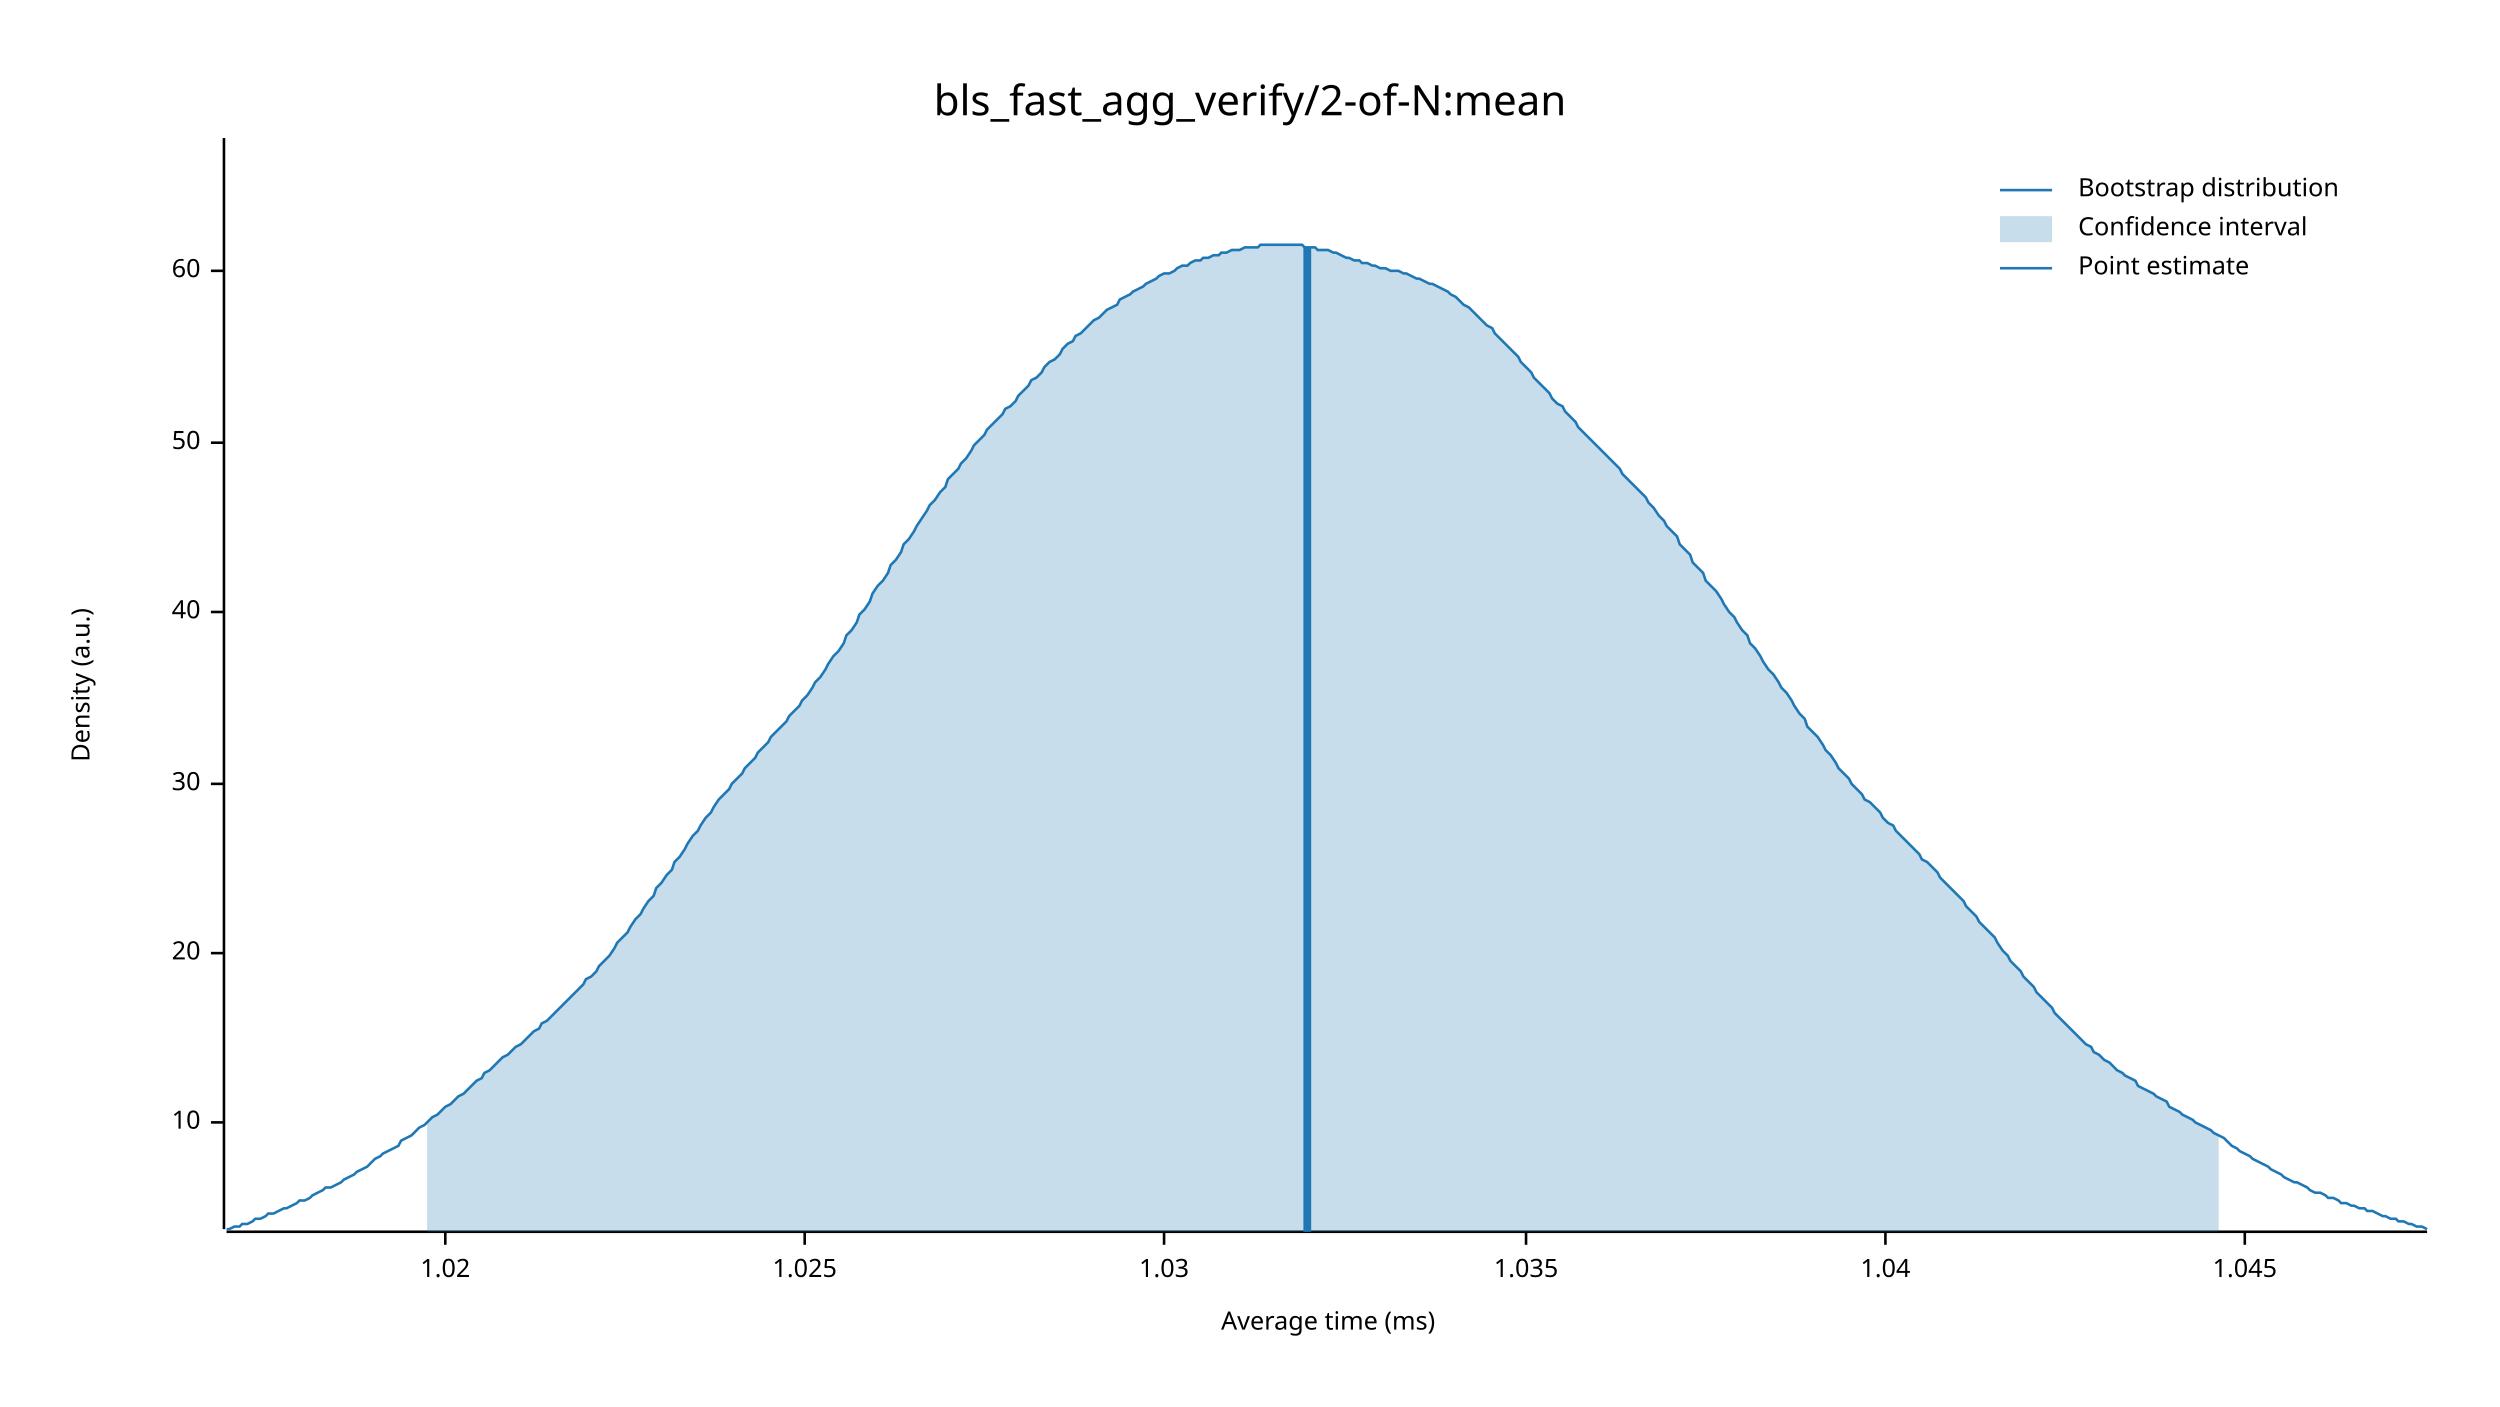
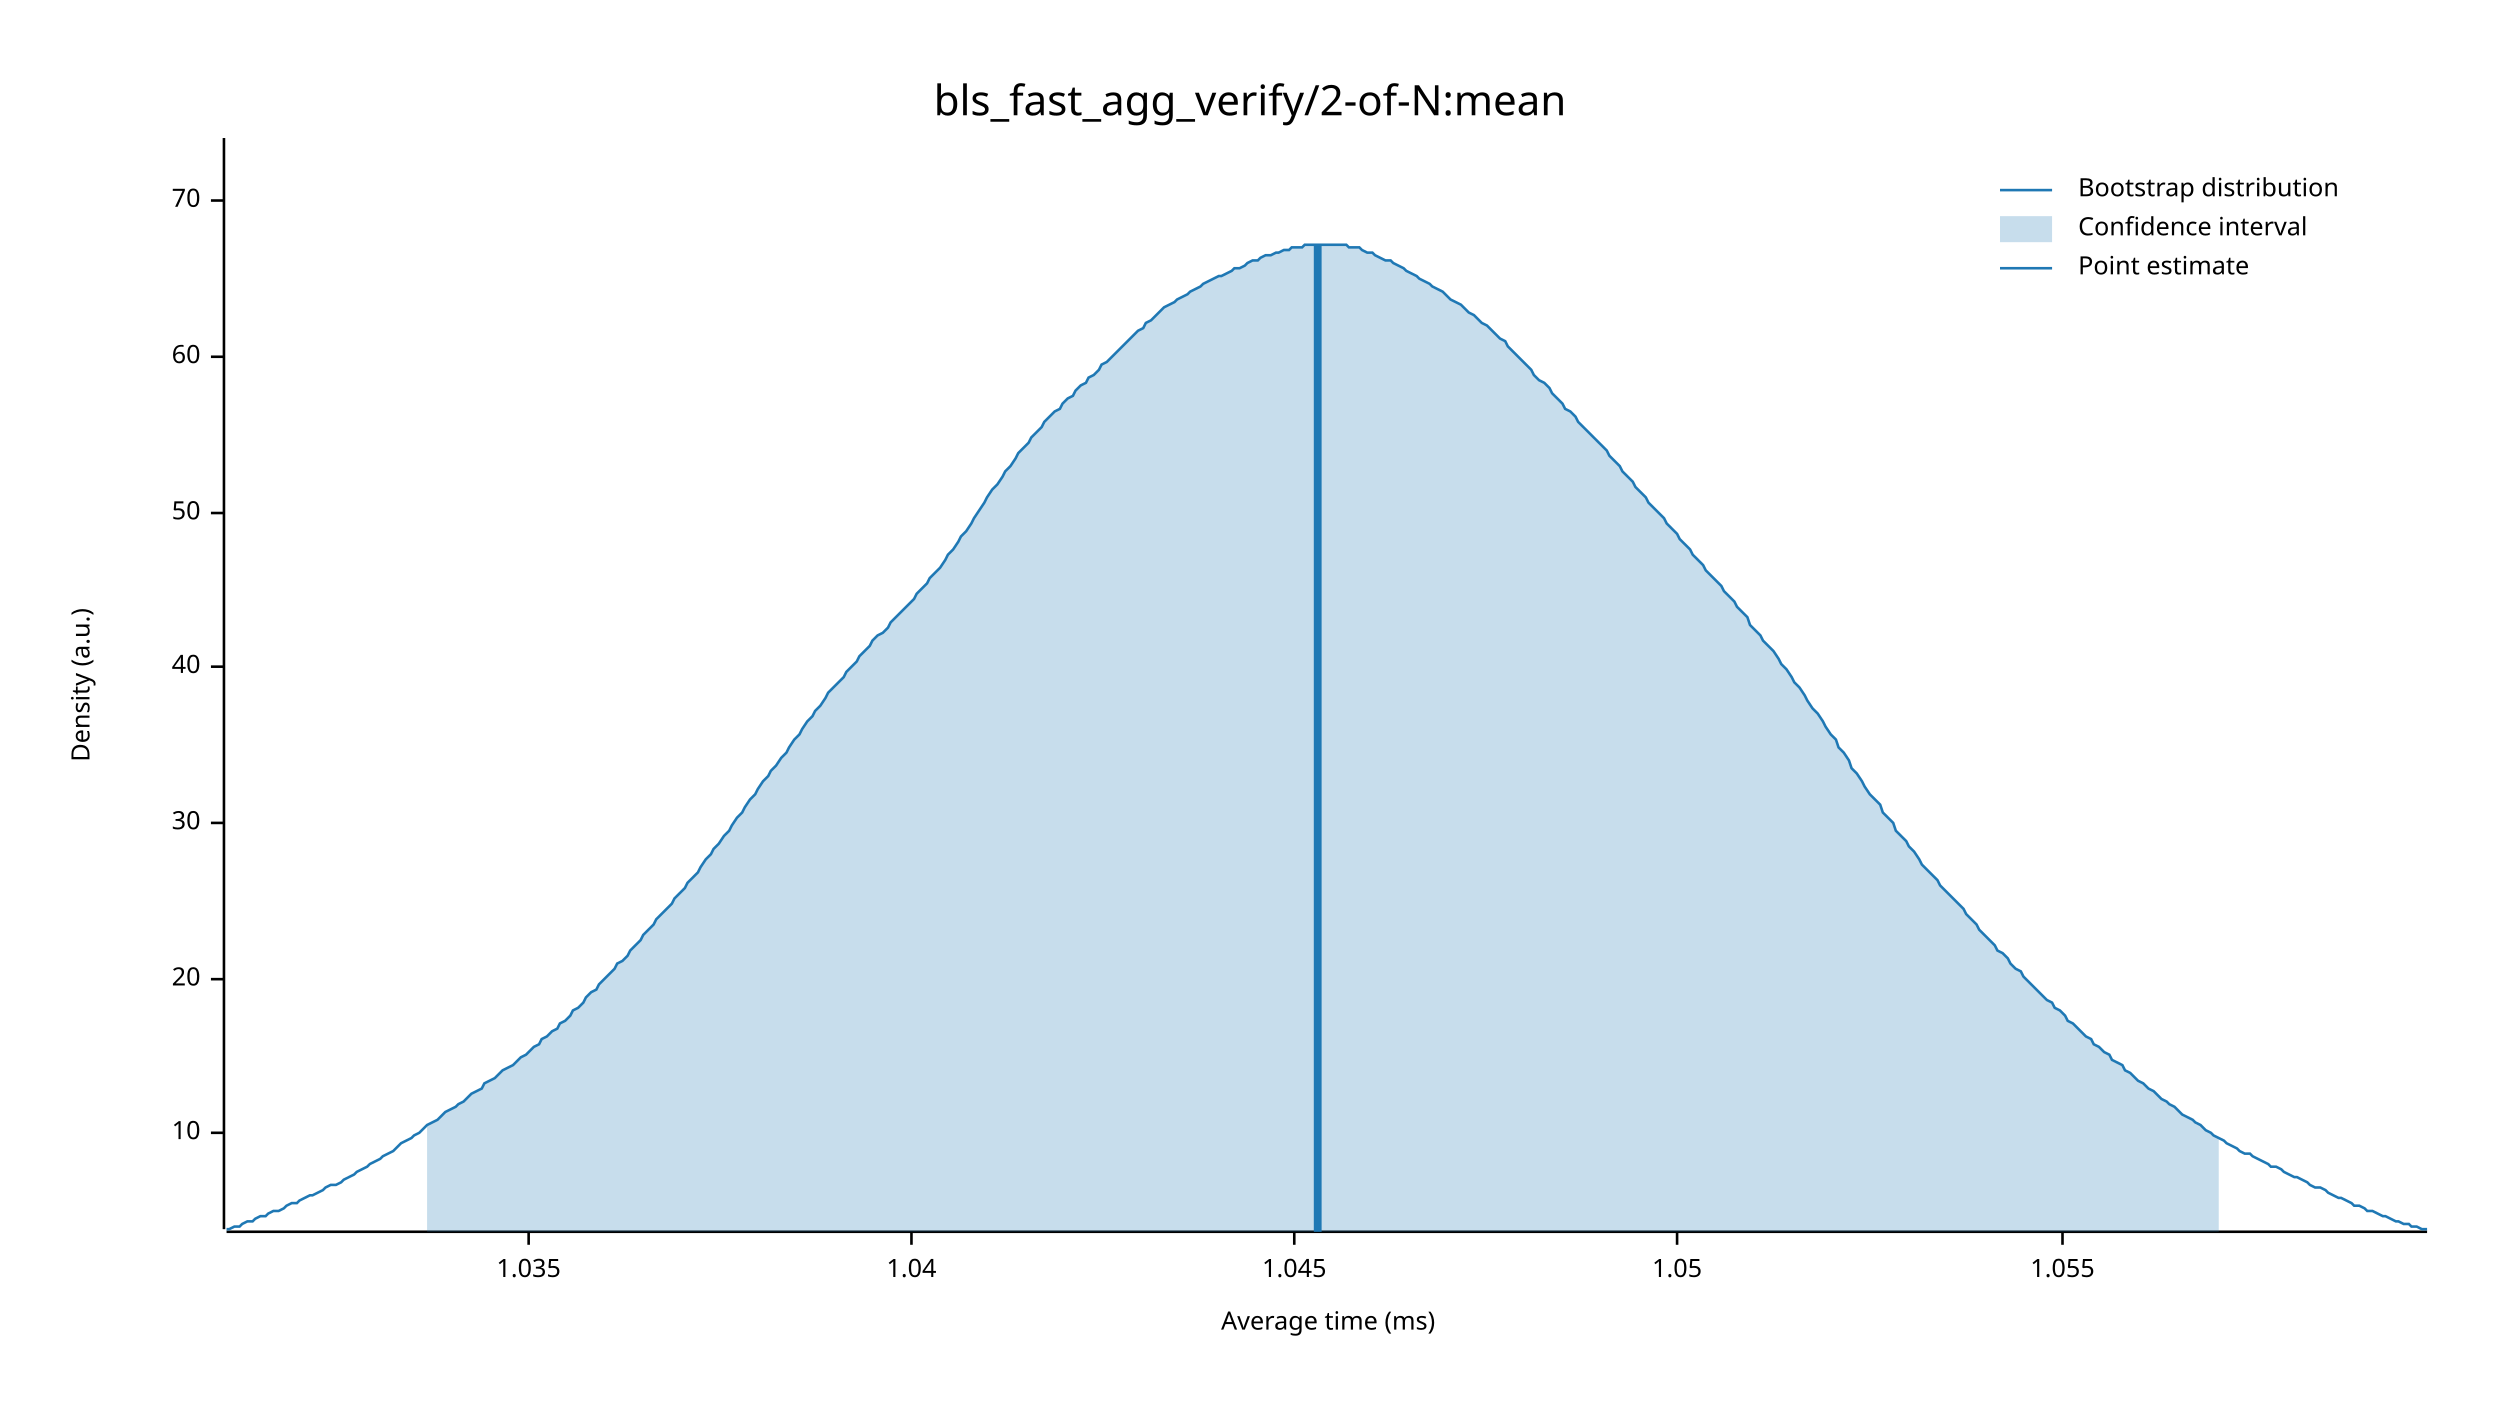
<svg xmlns="http://www.w3.org/2000/svg" width="960" height="540" viewBox="0 0 960 540">
  <text x="480" y="32" dy="0.76em" text-anchor="middle" font-family="sans-serif" font-size="16.129" opacity="1" fill="#000000">
bls_fast_agg_verify/2-of-N:mean
</text>
  <text x="27" y="263" dy="0.76em" text-anchor="middle" font-family="sans-serif" font-size="9.677" opacity="1" fill="#000000" transform="rotate(270, 27, 263)">
Density (a.u.)
</text>
  <text x="510" y="513" dy="-0.5ex" text-anchor="middle" font-family="sans-serif" font-size="9.677" opacity="1" fill="#000000">
Average time (ms)
</text>
  <polyline fill="none" opacity="1" stroke="#000000" stroke-width="1" points="86,53 86,472 " />
-   <text x="77" y="431" dy="0.5ex" text-anchor="end" font-family="sans-serif" font-size="9.677" opacity="1" fill="#000000">
+   <text x="77" y="435" dy="0.5ex" text-anchor="end" font-family="sans-serif" font-size="9.677" opacity="1" fill="#000000">
10
</text>
-   <polyline fill="none" opacity="1" stroke="#000000" stroke-width="1" points="81,431 86,431 " />
-   <text x="77" y="366" dy="0.5ex" text-anchor="end" font-family="sans-serif" font-size="9.677" opacity="1" fill="#000000">
+   <polyline fill="none" opacity="1" stroke="#000000" stroke-width="1" points="81,435 86,435 " />
+   <text x="77" y="376" dy="0.5ex" text-anchor="end" font-family="sans-serif" font-size="9.677" opacity="1" fill="#000000">
20
</text>
-   <polyline fill="none" opacity="1" stroke="#000000" stroke-width="1" points="81,366 86,366 " />
-   <text x="77" y="301" dy="0.5ex" text-anchor="end" font-family="sans-serif" font-size="9.677" opacity="1" fill="#000000">
+   <polyline fill="none" opacity="1" stroke="#000000" stroke-width="1" points="81,376 86,376 " />
+   <text x="77" y="316" dy="0.5ex" text-anchor="end" font-family="sans-serif" font-size="9.677" opacity="1" fill="#000000">
30
</text>
-   <polyline fill="none" opacity="1" stroke="#000000" stroke-width="1" points="81,301 86,301 " />
-   <text x="77" y="235" dy="0.5ex" text-anchor="end" font-family="sans-serif" font-size="9.677" opacity="1" fill="#000000">
+   <polyline fill="none" opacity="1" stroke="#000000" stroke-width="1" points="81,316 86,316 " />
+   <text x="77" y="256" dy="0.5ex" text-anchor="end" font-family="sans-serif" font-size="9.677" opacity="1" fill="#000000">
40
</text>
-   <polyline fill="none" opacity="1" stroke="#000000" stroke-width="1" points="81,235 86,235 " />
-   <text x="77" y="170" dy="0.5ex" text-anchor="end" font-family="sans-serif" font-size="9.677" opacity="1" fill="#000000">
+   <polyline fill="none" opacity="1" stroke="#000000" stroke-width="1" points="81,256 86,256 " />
+   <text x="77" y="197" dy="0.5ex" text-anchor="end" font-family="sans-serif" font-size="9.677" opacity="1" fill="#000000">
50
</text>
-   <polyline fill="none" opacity="1" stroke="#000000" stroke-width="1" points="81,170 86,170 " />
-   <text x="77" y="104" dy="0.5ex" text-anchor="end" font-family="sans-serif" font-size="9.677" opacity="1" fill="#000000">
+   <polyline fill="none" opacity="1" stroke="#000000" stroke-width="1" points="81,197 86,197 " />
+   <text x="77" y="137" dy="0.5ex" text-anchor="end" font-family="sans-serif" font-size="9.677" opacity="1" fill="#000000">
60
</text>
-   <polyline fill="none" opacity="1" stroke="#000000" stroke-width="1" points="81,104 86,104 " />
+   <polyline fill="none" opacity="1" stroke="#000000" stroke-width="1" points="81,137 86,137 " />
+   <text x="77" y="77" dy="0.5ex" text-anchor="end" font-family="sans-serif" font-size="9.677" opacity="1" fill="#000000">
+ 70
+ </text>
+   <polyline fill="none" opacity="1" stroke="#000000" stroke-width="1" points="81,77 86,77 " />
  <polyline fill="none" opacity="1" stroke="#000000" stroke-width="1" points="87,473 932,473 " />
-   <text x="171" y="483" dy="0.76em" text-anchor="middle" font-family="sans-serif" font-size="9.677" opacity="1" fill="#000000">
- 1.02
- </text>
-   <polyline fill="none" opacity="1" stroke="#000000" stroke-width="1" points="171,473 171,478 " />
-   <text x="309" y="483" dy="0.76em" text-anchor="middle" font-family="sans-serif" font-size="9.677" opacity="1" fill="#000000">
- 1.025
- </text>
-   <polyline fill="none" opacity="1" stroke="#000000" stroke-width="1" points="309,473 309,478 " />
-   <text x="447" y="483" dy="0.76em" text-anchor="middle" font-family="sans-serif" font-size="9.677" opacity="1" fill="#000000">
- 1.03
- </text>
-   <polyline fill="none" opacity="1" stroke="#000000" stroke-width="1" points="447,473 447,478 " />
-   <text x="586" y="483" dy="0.76em" text-anchor="middle" font-family="sans-serif" font-size="9.677" opacity="1" fill="#000000">
+   <text x="203" y="483" dy="0.76em" text-anchor="middle" font-family="sans-serif" font-size="9.677" opacity="1" fill="#000000">
1.035
</text>
-   <polyline fill="none" opacity="1" stroke="#000000" stroke-width="1" points="586,473 586,478 " />
-   <text x="724" y="483" dy="0.76em" text-anchor="middle" font-family="sans-serif" font-size="9.677" opacity="1" fill="#000000">
+   <polyline fill="none" opacity="1" stroke="#000000" stroke-width="1" points="203,473 203,478 " />
+   <text x="350" y="483" dy="0.76em" text-anchor="middle" font-family="sans-serif" font-size="9.677" opacity="1" fill="#000000">
1.04
</text>
-   <polyline fill="none" opacity="1" stroke="#000000" stroke-width="1" points="724,473 724,478 " />
-   <text x="862" y="483" dy="0.76em" text-anchor="middle" font-family="sans-serif" font-size="9.677" opacity="1" fill="#000000">
+   <polyline fill="none" opacity="1" stroke="#000000" stroke-width="1" points="350,473 350,478 " />
+   <text x="497" y="483" dy="0.76em" text-anchor="middle" font-family="sans-serif" font-size="9.677" opacity="1" fill="#000000">
1.045
</text>
-   <polyline fill="none" opacity="1" stroke="#000000" stroke-width="1" points="862,473 862,478 " />
-   <polyline fill="none" opacity="1" stroke="#1F78B4" stroke-width="1" points="87,472 88,472 90,471 92,471 93,470 95,470 97,469 98,468 100,468 102,467 103,466 105,466 107,465 109,464 110,464 112,463 114,462 115,461 117,461 119,460 120,459 122,458 124,457 125,456 127,456 129,455 131,454 132,453 134,452 136,451 137,450 139,449 141,448 142,447 144,445 146,444 147,443 149,442 151,441 153,440 154,438 156,437 158,436 159,435 161,433 163,432 164,431 166,429 168,428 169,427 171,425 173,424 175,422 176,421 178,420 180,418 181,417 183,415 185,414 186,412 188,411 190,409 191,408 193,406 195,405 197,403 198,402 200,401 202,399 203,398 205,396 207,395 208,393 210,392 212,390 214,388 215,387 217,385 219,383 220,382 222,380 224,378 225,376 227,375 229,373 230,371 232,369 234,367 236,364 237,362 239,360 241,358 242,356 244,353 246,351 247,349 249,346 251,344 252,341 254,339 256,336 258,334 259,331 261,329 263,326 264,324 266,321 268,319 269,317 271,314 273,312 274,310 276,307 278,305 280,303 281,301 283,299 285,297 286,295 288,293 290,291 291,289 293,287 295,285 296,283 298,281 300,279 302,277 303,275 305,273 307,271 308,269 310,267 312,264 313,262 315,260 317,257 318,255 320,252 322,250 324,247 325,244 327,242 329,239 330,236 332,234 334,231 335,228 337,225 339,223 341,220 342,217 344,215 346,212 347,209 349,207 351,204 352,202 354,199 356,196 357,194 359,192 361,189 363,187 364,184 366,182 368,180 369,178 371,176 373,173 374,171 376,169 378,167 379,165 381,163 383,161 385,159 386,157 388,156 390,154 391,152 393,150 395,148 396,146 398,145 400,143 401,141 403,139 405,138 407,136 408,134 410,132 412,131 413,129 415,128 417,126 418,125 420,123 422,122 423,121 425,119 427,118 429,117 430,115 432,114 434,113 435,112 437,111 439,110 440,109 442,108 444,107 445,106 447,105 449,105 451,104 452,103 454,102 456,102 457,101 459,100 461,100 462,99 464,99 466,98 468,98 469,97 471,97 473,96 474,96 476,96 478,95 479,95 481,95 483,95 484,94 486,94 488,94 490,94 491,94 493,94 495,94 496,94 498,94 500,94 501,95 503,95 505,95 506,96 508,96 510,96 512,97 513,97 515,98 517,99 518,99 520,100 522,100 523,101 525,101 527,102 528,102 530,103 532,103 534,104 535,104 537,104 539,105 540,105 542,106 544,107 545,107 547,108 549,109 550,109 552,110 554,111 556,112 557,113 559,114 561,116 562,117 564,118 566,120 567,121 569,123 571,125 573,126 574,128 576,130 578,132 579,133 581,135 583,137 584,139 586,141 588,143 589,145 591,147 593,149 595,151 596,153 598,155 600,156 601,158 603,160 605,162 606,164 608,166 610,168 611,169 613,171 615,173 617,175 618,176 620,178 622,180 623,182 625,184 627,186 628,187 630,189 632,191 633,193 635,195 637,198 639,200 640,202 642,204 644,206 645,209 647,211 649,213 650,216 652,218 654,220 655,223 657,225 659,227 661,230 662,232 664,235 666,237 667,239 669,242 671,244 672,247 674,249 676,252 677,254 679,257 681,259 683,262 684,264 686,266 688,269 689,271 691,274 693,276 694,279 696,281 698,283 700,286 701,288 703,290 705,293 706,295 708,297 710,299 711,301 713,303 715,305 716,307 718,308 720,310 722,312 723,314 725,316 727,317 728,319 730,321 732,323 733,324 735,326 737,328 738,330 740,331 742,333 744,335 745,337 747,339 749,341 750,342 752,344 754,346 755,348 757,350 759,352 760,354 762,356 764,358 766,360 767,362 769,365 771,367 772,369 774,371 776,373 777,375 779,377 781,379 782,381 784,383 786,385 788,387 789,389 791,391 793,393 794,394 796,396 798,398 799,399 801,401 803,402 804,404 806,405 808,407 810,408 811,409 813,411 815,412 816,413 818,414 820,415 821,417 823,418 825,419 827,420 828,421 830,422 832,423 833,425 835,426 837,427 838,428 840,429 842,430 843,431 845,432 847,433 849,434 850,435 852,436 854,437 855,438 857,440 859,441 860,442 862,443 864,444 865,445 867,446 869,447 871,448 872,449 874,450 876,451 877,452 879,453 881,454 882,454 884,455 886,456 887,457 889,458 891,458 893,459 894,460 896,460 898,461 899,462 901,462 903,463 904,463 906,464 908,464 909,465 911,465 913,466 915,467 916,467 918,468 920,468 921,469 923,469 925,470 926,470 928,471 930,471 932,472 " />
-   <polygon opacity="0.25" fill="#1F78B4" points="164,431 166,429 168,428 169,427 171,425 173,424 175,422 176,421 178,420 180,418 181,417 183,415 185,414 186,412 188,411 190,409 191,408 193,406 195,405 197,403 198,402 200,401 202,399 203,398 205,396 207,395 208,393 210,392 212,390 214,388 215,387 217,385 219,383 220,382 222,380 224,378 225,376 227,375 229,373 230,371 232,369 234,367 236,364 237,362 239,360 241,358 242,356 244,353 246,351 247,349 249,346 251,344 252,341 254,339 256,336 258,334 259,331 261,329 263,326 264,324 266,321 268,319 269,317 271,314 273,312 274,310 276,307 278,305 280,303 281,301 283,299 285,297 286,295 288,293 290,291 291,289 293,287 295,285 296,283 298,281 300,279 302,277 303,275 305,273 307,271 308,269 310,267 312,264 313,262 315,260 317,257 318,255 320,252 322,250 324,247 325,244 327,242 329,239 330,236 332,234 334,231 335,228 337,225 339,223 341,220 342,217 344,215 346,212 347,209 349,207 351,204 352,202 354,199 356,196 357,194 359,192 361,189 363,187 364,184 366,182 368,180 369,178 371,176 373,173 374,171 376,169 378,167 379,165 381,163 383,161 385,159 386,157 388,156 390,154 391,152 393,150 395,148 396,146 398,145 400,143 401,141 403,139 405,138 407,136 408,134 410,132 412,131 413,129 415,128 417,126 418,125 420,123 422,122 423,121 425,119 427,118 429,117 430,115 432,114 434,113 435,112 437,111 439,110 440,109 442,108 444,107 445,106 447,105 449,105 451,104 452,103 454,102 456,102 457,101 459,100 461,100 462,99 464,99 466,98 468,98 469,97 471,97 473,96 474,96 476,96 478,95 479,95 481,95 483,95 484,94 486,94 488,94 490,94 491,94 493,94 495,94 496,94 498,94 500,94 501,95 503,95 505,95 506,96 508,96 510,96 512,97 513,97 515,98 517,99 518,99 520,100 522,100 523,101 525,101 527,102 528,102 530,103 532,103 534,104 535,104 537,104 539,105 540,105 542,106 544,107 545,107 547,108 549,109 550,109 552,110 554,111 556,112 557,113 559,114 561,116 562,117 564,118 566,120 567,121 569,123 571,125 573,126 574,128 576,130 578,132 579,133 581,135 583,137 584,139 586,141 588,143 589,145 591,147 593,149 595,151 596,153 598,155 600,156 601,158 603,160 605,162 606,164 608,166 610,168 611,169 613,171 615,173 617,175 618,176 620,178 622,180 623,182 625,184 627,186 628,187 630,189 632,191 633,193 635,195 637,198 639,200 640,202 642,204 644,206 645,209 647,211 649,213 650,216 652,218 654,220 655,223 657,225 659,227 661,230 662,232 664,235 666,237 667,239 669,242 671,244 672,247 674,249 676,252 677,254 679,257 681,259 683,262 684,264 686,266 688,269 689,271 691,274 693,276 694,279 696,281 698,283 700,286 701,288 703,290 705,293 706,295 708,297 710,299 711,301 713,303 715,305 716,307 718,308 720,310 722,312 723,314 725,316 727,317 728,319 730,321 732,323 733,324 735,326 737,328 738,330 740,331 742,333 744,335 745,337 747,339 749,341 750,342 752,344 754,346 755,348 757,350 759,352 760,354 762,356 764,358 766,360 767,362 769,365 771,367 772,369 774,371 776,373 777,375 779,377 781,379 782,381 784,383 786,385 788,387 789,389 791,391 793,393 794,394 796,396 798,398 799,399 801,401 803,402 804,404 806,405 808,407 810,408 811,409 813,411 815,412 816,413 818,414 820,415 821,417 823,418 825,419 827,420 828,421 830,422 832,423 833,425 835,426 837,427 838,428 840,429 842,430 843,431 845,432 847,433 849,434 850,435 852,436 852,473 164,473 " />
-   <polyline fill="none" opacity="1" stroke="#1F78B4" stroke-width="3" points="502,473 502,95 " />
+   <polyline fill="none" opacity="1" stroke="#000000" stroke-width="1" points="497,473 497,478 " />
+   <text x="644" y="483" dy="0.76em" text-anchor="middle" font-family="sans-serif" font-size="9.677" opacity="1" fill="#000000">
+ 1.05
+ </text>
+   <polyline fill="none" opacity="1" stroke="#000000" stroke-width="1" points="644,473 644,478 " />
+   <text x="792" y="483" dy="0.76em" text-anchor="middle" font-family="sans-serif" font-size="9.677" opacity="1" fill="#000000">
+ 1.055
+ </text>
+   <polyline fill="none" opacity="1" stroke="#000000" stroke-width="1" points="792,473 792,478 " />
+   <polyline fill="none" opacity="1" stroke="#1F78B4" stroke-width="1" points="87,472 88,472 90,471 92,471 93,470 95,469 97,469 98,468 100,467 102,467 103,466 105,465 107,465 109,464 110,463 112,462 114,462 115,461 117,460 119,459 120,459 122,458 124,457 125,456 127,455 129,455 131,454 132,453 134,452 136,451 137,450 139,449 141,448 142,447 144,446 146,445 147,444 149,443 151,442 153,440 154,439 156,438 158,437 159,436 161,435 163,433 164,432 166,431 168,430 169,429 171,427 173,426 175,425 176,424 178,423 180,421 181,420 183,419 185,418 186,416 188,415 190,414 191,413 193,411 195,410 197,409 198,408 200,406 202,405 203,404 205,402 207,401 208,399 210,398 212,396 214,395 215,393 217,392 219,390 220,388 222,387 224,385 225,383 227,381 229,380 230,378 232,376 234,374 236,372 237,370 239,369 241,367 242,365 244,363 246,361 247,359 249,357 251,355 252,353 254,351 256,349 258,347 259,345 261,343 263,341 264,339 266,337 268,335 269,333 271,330 273,328 274,326 276,324 278,321 280,319 281,317 283,314 285,312 286,310 288,307 290,305 291,303 293,300 295,298 296,296 298,294 300,291 302,289 303,287 305,284 307,282 308,280 310,277 312,275 313,273 315,271 317,268 318,266 320,264 322,262 324,260 325,258 327,256 329,254 330,252 332,250 334,248 335,246 337,244 339,243 341,241 342,239 344,237 346,235 347,234 349,232 351,230 352,228 354,226 356,224 357,222 359,220 361,218 363,215 364,213 366,211 368,208 369,206 371,204 373,201 374,199 376,196 378,193 379,191 381,188 383,186 385,183 386,181 388,179 390,176 391,174 393,172 395,170 396,168 398,166 400,164 401,162 403,160 405,158 407,157 408,155 410,153 412,152 413,150 415,148 417,147 418,145 420,144 422,142 423,140 425,139 427,137 429,135 430,134 432,132 434,130 435,129 437,127 439,126 440,124 442,123 444,121 445,120 447,118 449,117 451,116 452,115 454,114 456,113 457,112 459,111 461,110 462,109 464,108 466,107 468,106 469,106 471,105 473,104 474,103 476,103 478,102 479,101 481,100 483,100 484,99 486,98 488,98 490,97 491,97 493,96 495,96 496,95 498,95 500,95 501,94 503,94 505,94 506,94 508,94 510,94 512,94 513,94 515,94 517,94 518,95 520,95 522,95 523,96 525,97 527,97 528,98 530,99 532,100 534,100 535,101 537,102 539,103 540,104 542,105 544,106 545,107 547,108 549,109 550,110 552,111 554,112 556,114 557,115 559,116 561,117 562,118 564,120 566,121 567,122 569,124 571,125 573,127 574,128 576,130 578,131 579,133 581,135 583,137 584,138 586,140 588,142 589,144 591,146 593,147 595,149 596,151 598,153 600,155 601,157 603,158 605,160 606,162 608,164 610,166 611,167 613,169 615,171 617,173 618,175 620,177 622,179 623,181 625,183 627,185 628,187 630,189 632,191 633,193 635,195 637,197 639,199 640,201 642,203 644,205 645,207 647,209 649,211 650,213 652,215 654,217 655,219 657,221 659,223 661,225 662,227 664,229 666,231 667,233 669,235 671,237 672,240 674,242 676,244 677,246 679,248 681,250 683,253 684,255 686,257 688,260 689,262 691,264 693,267 694,269 696,272 698,274 700,277 701,279 703,282 705,284 706,287 708,289 710,292 711,295 713,297 715,300 716,302 718,305 720,307 722,309 723,312 725,314 727,316 728,319 730,321 732,323 733,325 735,327 737,330 738,332 740,334 742,336 744,338 745,340 747,342 749,344 750,345 752,347 754,349 755,351 757,353 759,355 760,357 762,359 764,361 766,363 767,365 769,366 771,368 772,370 774,372 776,373 777,375 779,377 781,379 782,380 784,382 786,384 788,385 789,387 791,388 793,390 794,392 796,393 798,395 799,396 801,398 803,399 804,401 806,402 808,404 810,405 811,407 813,408 815,409 816,411 818,412 820,414 821,415 823,416 825,418 827,419 828,420 830,422 832,423 833,424 835,425 837,427 838,428 840,429 842,430 843,431 845,432 847,434 849,435 850,436 852,437 854,438 855,439 857,440 859,441 860,442 862,443 864,443 865,444 867,445 869,446 871,447 872,448 874,448 876,449 877,450 879,451 881,452 882,452 884,453 886,454 887,455 889,456 891,456 893,457 894,458 896,459 898,460 899,460 901,461 903,462 904,463 906,463 908,464 909,465 911,465 913,466 915,467 916,467 918,468 920,469 921,469 923,470 925,470 926,471 928,471 930,472 932,472 " />
+   <polygon opacity="0.25" fill="#1F78B4" points="164,432 166,431 168,430 169,429 171,427 173,426 175,425 176,424 178,423 180,421 181,420 183,419 185,418 186,416 188,415 190,414 191,413 193,411 195,410 197,409 198,408 200,406 202,405 203,404 205,402 207,401 208,399 210,398 212,396 214,395 215,393 217,392 219,390 220,388 222,387 224,385 225,383 227,381 229,380 230,378 232,376 234,374 236,372 237,370 239,369 241,367 242,365 244,363 246,361 247,359 249,357 251,355 252,353 254,351 256,349 258,347 259,345 261,343 263,341 264,339 266,337 268,335 269,333 271,330 273,328 274,326 276,324 278,321 280,319 281,317 283,314 285,312 286,310 288,307 290,305 291,303 293,300 295,298 296,296 298,294 300,291 302,289 303,287 305,284 307,282 308,280 310,277 312,275 313,273 315,271 317,268 318,266 320,264 322,262 324,260 325,258 327,256 329,254 330,252 332,250 334,248 335,246 337,244 339,243 341,241 342,239 344,237 346,235 347,234 349,232 351,230 352,228 354,226 356,224 357,222 359,220 361,218 363,215 364,213 366,211 368,208 369,206 371,204 373,201 374,199 376,196 378,193 379,191 381,188 383,186 385,183 386,181 388,179 390,176 391,174 393,172 395,170 396,168 398,166 400,164 401,162 403,160 405,158 407,157 408,155 410,153 412,152 413,150 415,148 417,147 418,145 420,144 422,142 423,140 425,139 427,137 429,135 430,134 432,132 434,130 435,129 437,127 439,126 440,124 442,123 444,121 445,120 447,118 449,117 451,116 452,115 454,114 456,113 457,112 459,111 461,110 462,109 464,108 466,107 468,106 469,106 471,105 473,104 474,103 476,103 478,102 479,101 481,100 483,100 484,99 486,98 488,98 490,97 491,97 493,96 495,96 496,95 498,95 500,95 501,94 503,94 505,94 506,94 508,94 510,94 512,94 513,94 515,94 517,94 518,95 520,95 522,95 523,96 525,97 527,97 528,98 530,99 532,100 534,100 535,101 537,102 539,103 540,104 542,105 544,106 545,107 547,108 549,109 550,110 552,111 554,112 556,114 557,115 559,116 561,117 562,118 564,120 566,121 567,122 569,124 571,125 573,127 574,128 576,130 578,131 579,133 581,135 583,137 584,138 586,140 588,142 589,144 591,146 593,147 595,149 596,151 598,153 600,155 601,157 603,158 605,160 606,162 608,164 610,166 611,167 613,169 615,171 617,173 618,175 620,177 622,179 623,181 625,183 627,185 628,187 630,189 632,191 633,193 635,195 637,197 639,199 640,201 642,203 644,205 645,207 647,209 649,211 650,213 652,215 654,217 655,219 657,221 659,223 661,225 662,227 664,229 666,231 667,233 669,235 671,237 672,240 674,242 676,244 677,246 679,248 681,250 683,253 684,255 686,257 688,260 689,262 691,264 693,267 694,269 696,272 698,274 700,277 701,279 703,282 705,284 706,287 708,289 710,292 711,295 713,297 715,300 716,302 718,305 720,307 722,309 723,312 725,314 727,316 728,319 730,321 732,323 733,325 735,327 737,330 738,332 740,334 742,336 744,338 745,340 747,342 749,344 750,345 752,347 754,349 755,351 757,353 759,355 760,357 762,359 764,361 766,363 767,365 769,366 771,368 772,370 774,372 776,373 777,375 779,377 781,379 782,380 784,382 786,384 788,385 789,387 791,388 793,390 794,392 796,393 798,395 799,396 801,398 803,399 804,401 806,402 808,404 810,405 811,407 813,408 815,409 816,411 818,412 820,414 821,415 823,416 825,418 827,419 828,420 830,422 832,423 833,424 835,425 837,427 838,428 840,429 842,430 843,431 845,432 847,434 849,435 850,436 852,437 852,473 164,473 " />
+   <polyline fill="none" opacity="1" stroke="#1F78B4" stroke-width="3" points="506,473 506,94 " />
  <text x="798" y="68" dy="0.76em" text-anchor="start" font-family="sans-serif" font-size="9.677" opacity="1" fill="#000000">
Bootstrap distribution
</text>
  <text x="798" y="83" dy="0.76em" text-anchor="start" font-family="sans-serif" font-size="9.677" opacity="1" fill="#000000">
Confidence interval
</text>
  <text x="798" y="98" dy="0.76em" text-anchor="start" font-family="sans-serif" font-size="9.677" opacity="1" fill="#000000">
Point estimate
</text>
  <polyline fill="none" opacity="1" stroke="#1F78B4" stroke-width="1" points="768,73 788,73 " />
  <rect x="768" y="83" width="20" height="10" opacity="0.25" fill="#1F78B4" stroke="none" />
  <polyline fill="none" opacity="1" stroke="#1F78B4" stroke-width="1" points="768,103 788,103 " />
</svg>
